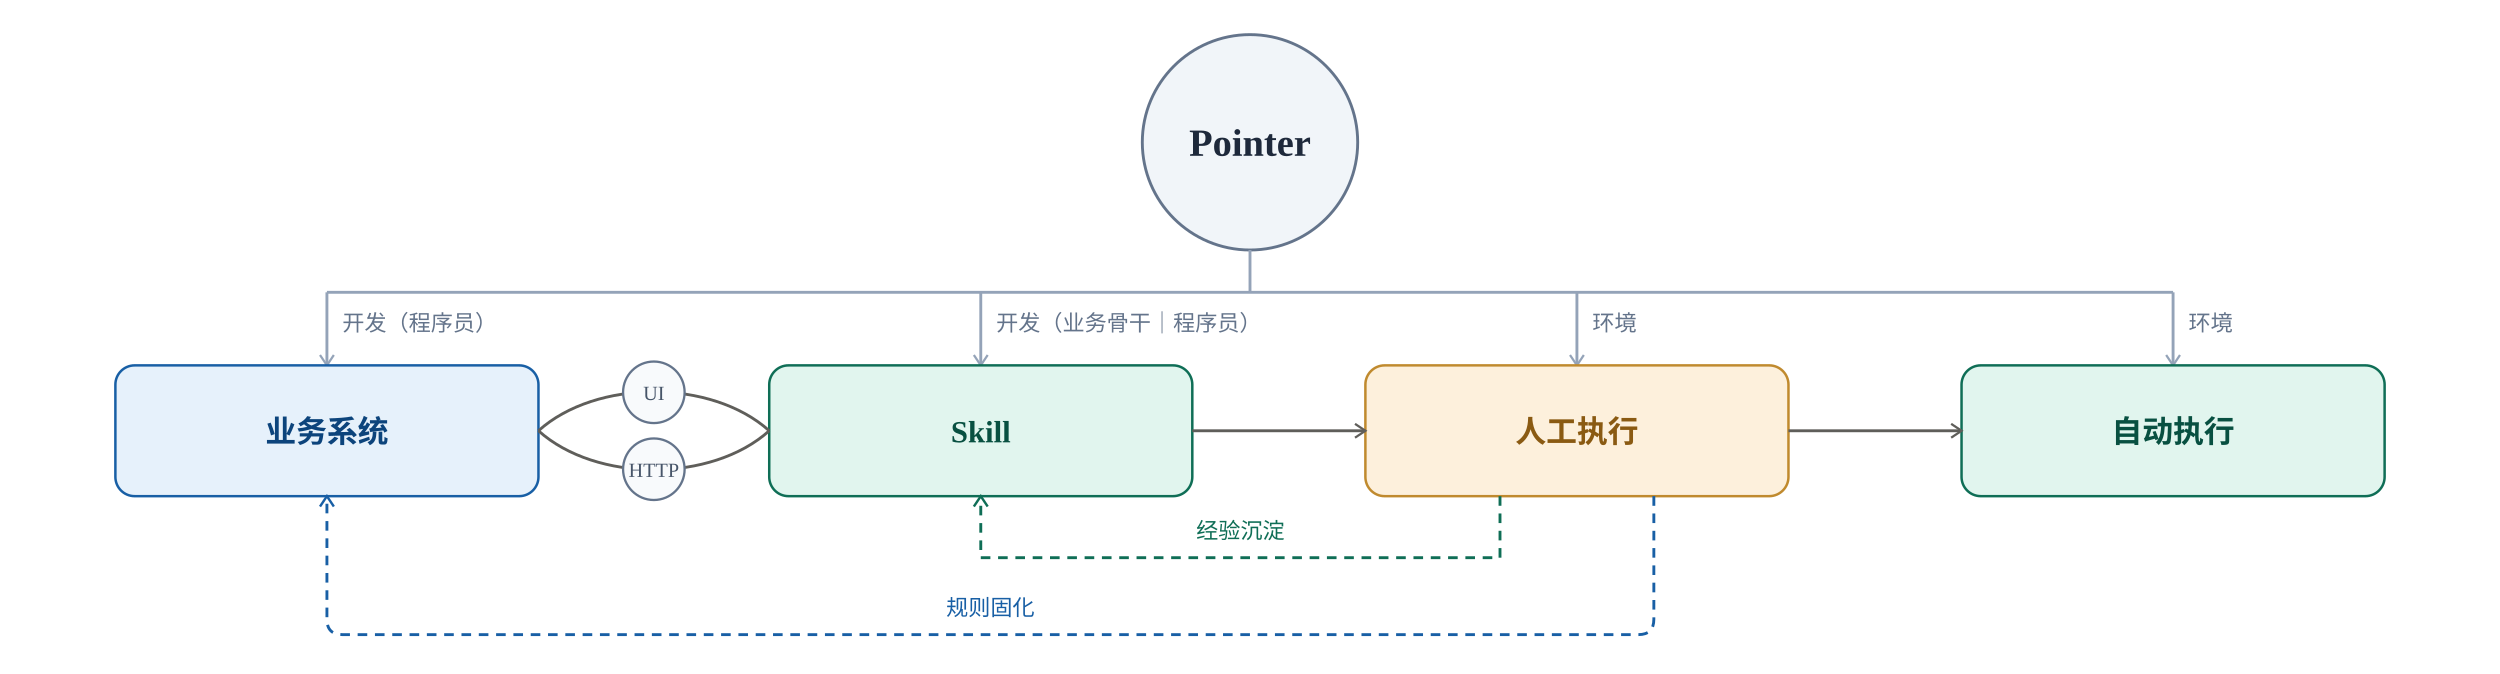
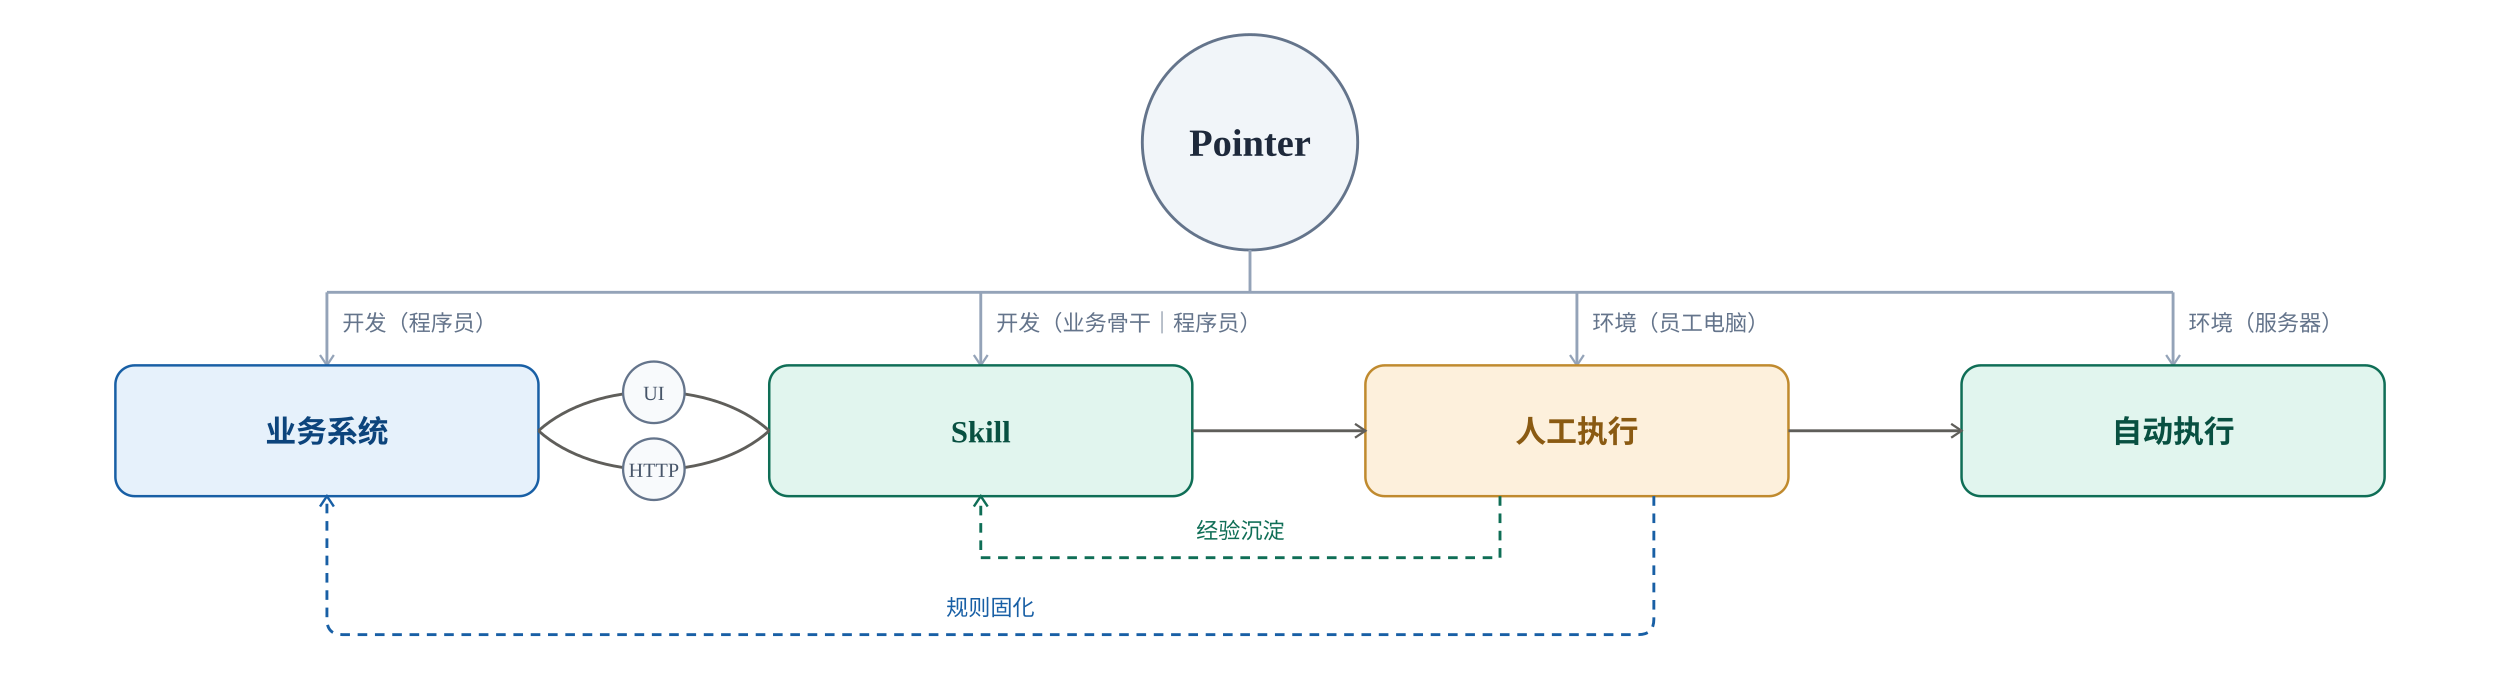
<svg xmlns="http://www.w3.org/2000/svg" viewBox="0 0 1300 350" width="100%" style="max-width:1300px" role="img">
  <defs>
    <marker id="ar" viewBox="0 0 10 10" refX="8" refY="5" markerWidth="6" markerHeight="6" orient="auto">
      <path d="M2 1L8 5L2 9" fill="none" stroke="#5F5E5A" stroke-width="1.3" />
    </marker>
    <marker id="ar-s" viewBox="0 0 10 10" refX="8" refY="5" markerWidth="6" markerHeight="6" orient="auto">
      <path d="M2 1L8 5L2 9" fill="none" stroke="#94A3B8" stroke-width="1.3" />
    </marker>
    <marker id="ar-g" viewBox="0 0 10 10" refX="8" refY="5" markerWidth="6" markerHeight="6" orient="auto">
      <path d="M2 1L8 5L2 9" fill="none" stroke="#0F6E56" stroke-width="1.4" />
    </marker>
    <marker id="ar-b" viewBox="0 0 10 10" refX="8" refY="5" markerWidth="6" markerHeight="6" orient="auto">
      <path d="M2 1L8 5L2 9" fill="none" stroke="#185FA5" stroke-width="1.4" />
    </marker>
  </defs>
  <circle cx="650" cy="74" r="56" fill="#F1F5F9" stroke="#64748B" stroke-width="1.5" />
  <text x="650" y="81" text-anchor="middle" font-size="20" font-weight="600" fill="#1E293B">Pointer</text>
  <path d="M650 130 L650 152" stroke="#94A3B8" stroke-width="1.5" fill="none" />
  <path d="M170 152 L1130 152" stroke="#94A3B8" stroke-width="1.5" fill="none" />
  <path d="M170 152 L170 190" stroke="#94A3B8" stroke-width="1.5" fill="none" marker-end="url(#ar-s)" />
  <path d="M510 152 L510 190" stroke="#94A3B8" stroke-width="1.5" fill="none" marker-end="url(#ar-s)" />
  <path d="M820 152 L820 190" stroke="#94A3B8" stroke-width="1.5" fill="none" marker-end="url(#ar-s)" />
  <path d="M1130 152 L1130 190" stroke="#94A3B8" stroke-width="1.5" fill="none" marker-end="url(#ar-s)" />
  <text x="178" y="172" font-size="11.5" fill="#64748B">开发（程序员）</text>
  <text x="518" y="172" font-size="11.5" fill="#64748B">开发（业务骨干｜程序员）</text>
-   <text x="828" y="172" font-size="11.5" fill="#64748B">环境</text>
-   <text x="1138" y="172" font-size="11.5" fill="#64748B">环境</text>
+   <text x="828" y="172" font-size="11.5" fill="#64748B">环境（员工电脑）</text>
+   <text x="1138" y="172" font-size="11.5" fill="#64748B">环境（服务器）</text>
  <rect x="60" y="190" width="220" height="68" rx="10" fill="#E6F1FB" stroke="#185FA5" stroke-width="1.3" />
  <text x="170" y="230" text-anchor="middle" font-size="16" font-weight="600" fill="#0C447C">业务系统</text>
  <rect x="400" y="190" width="220" height="68" rx="10" fill="#E1F5EE" stroke="#0F6E56" stroke-width="1.3" />
  <text x="510" y="230" text-anchor="middle" font-size="16" font-weight="600" fill="#085041">Skill</text>
  <rect x="710" y="190" width="220" height="68" rx="10" fill="#FDF0DC" stroke="#C08A2E" stroke-width="1.3" />
  <text x="820" y="230" text-anchor="middle" font-size="16" font-weight="600" fill="#8A5A12">人工执行</text>
  <rect x="1020" y="190" width="220" height="68" rx="10" fill="#E1F5EE" stroke="#0F6E56" stroke-width="1.3" />
  <text x="1130" y="230" text-anchor="middle" font-size="16" font-weight="600" fill="#085041">自动执行</text>
  <path d="M620 224 L710 224" stroke="#5F5E5A" stroke-width="1.5" fill="none" marker-end="url(#ar)" />
  <path d="M930 224 L1020 224" stroke="#5F5E5A" stroke-width="1.5" fill="none" marker-end="url(#ar)" />
  <path d="M280 224 C310 197 370 197 400 224" stroke="#5F5E5A" stroke-width="1.5" fill="none" />
  <path d="M280 224 C310 251 370 251 400 224" stroke="#5F5E5A" stroke-width="1.5" fill="none" />
  <circle cx="340" cy="204" r="16" fill="#F8FAFC" stroke="#64748B" stroke-width="1.2" />
  <text x="340" y="208" text-anchor="middle" font-size="10.5" fill="#475569">UI</text>
  <circle cx="340" cy="244" r="16" fill="#F8FAFC" stroke="#64748B" stroke-width="1.2" />
  <text x="340" y="248" text-anchor="middle" font-size="10.5" fill="#475569">HTTP</text>
  <path d="M780 258 L780 290 L510 290 L510 258" stroke="#0F6E56" stroke-width="1.5" stroke-dasharray="5 4" fill="none" marker-end="url(#ar-g)" />
  <text x="645" y="280" text-anchor="middle" font-size="11.5" fill="#0F6E56">经验沉淀</text>
  <path d="M860 258 L860 322 Q860 330 852 330 L178 330 Q170 330 170 322 L170 258" stroke="#185FA5" stroke-width="1.5" stroke-dasharray="5 4" fill="none" marker-end="url(#ar-b)" />
  <text x="515" y="320" text-anchor="middle" font-size="11.5" fill="#185FA5">规则固化</text>
</svg>
